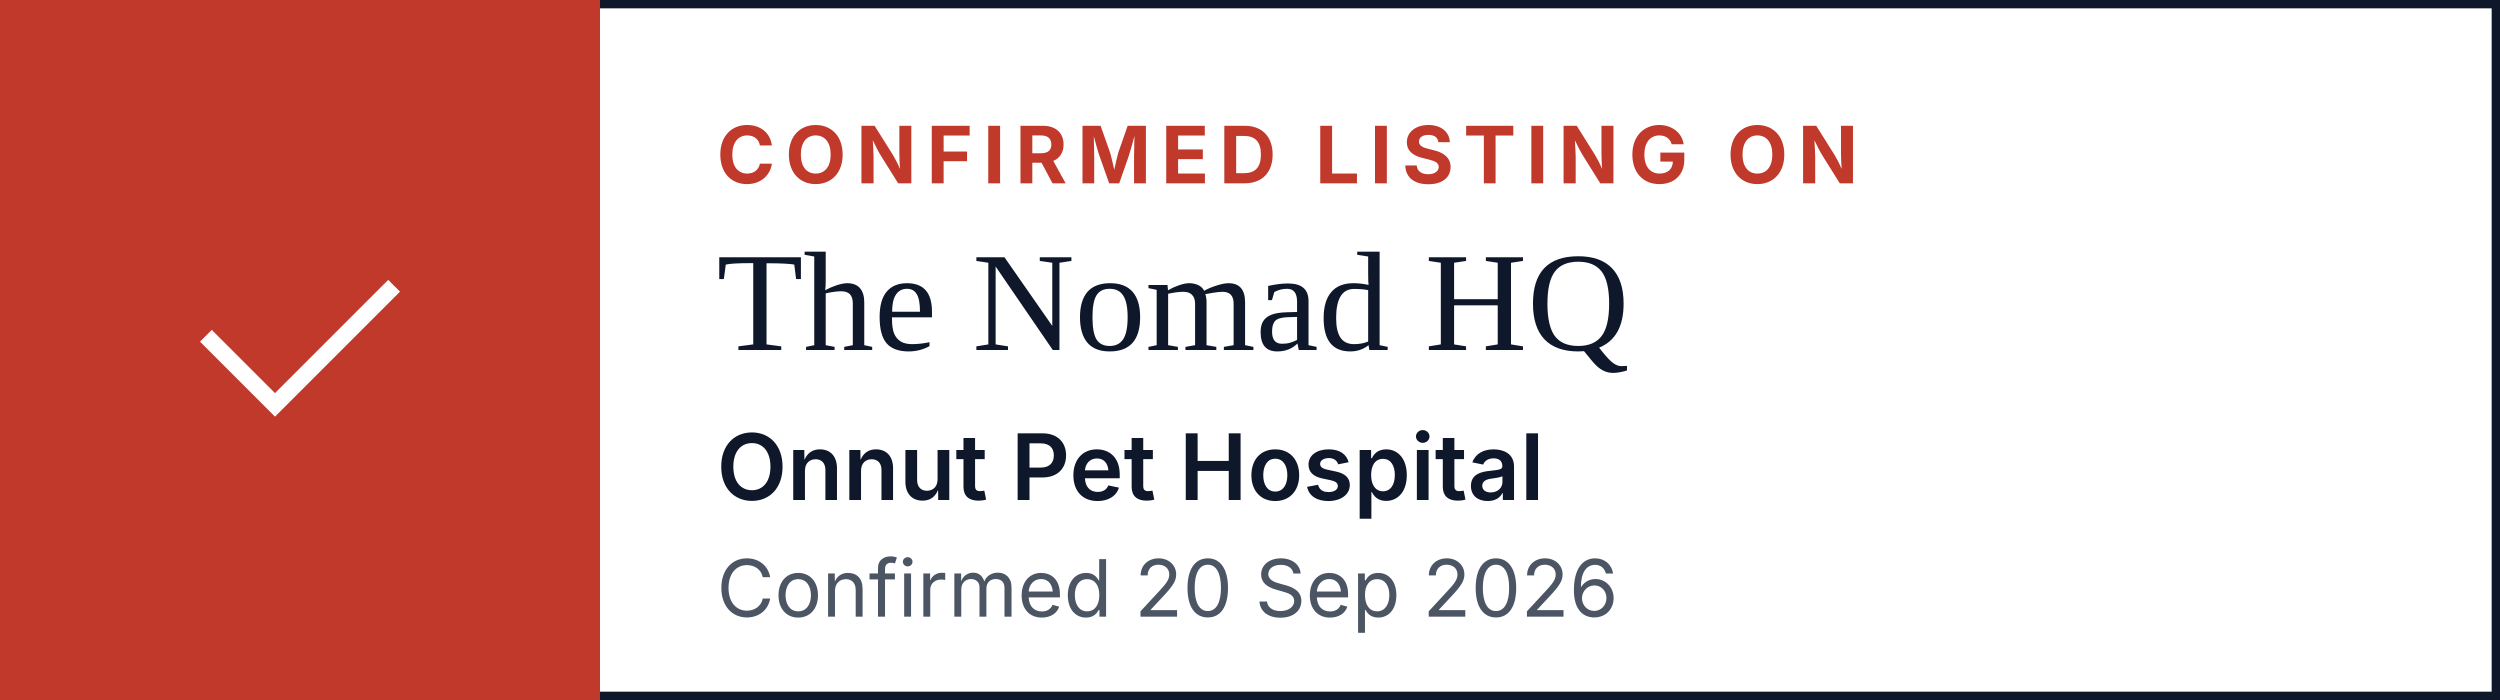
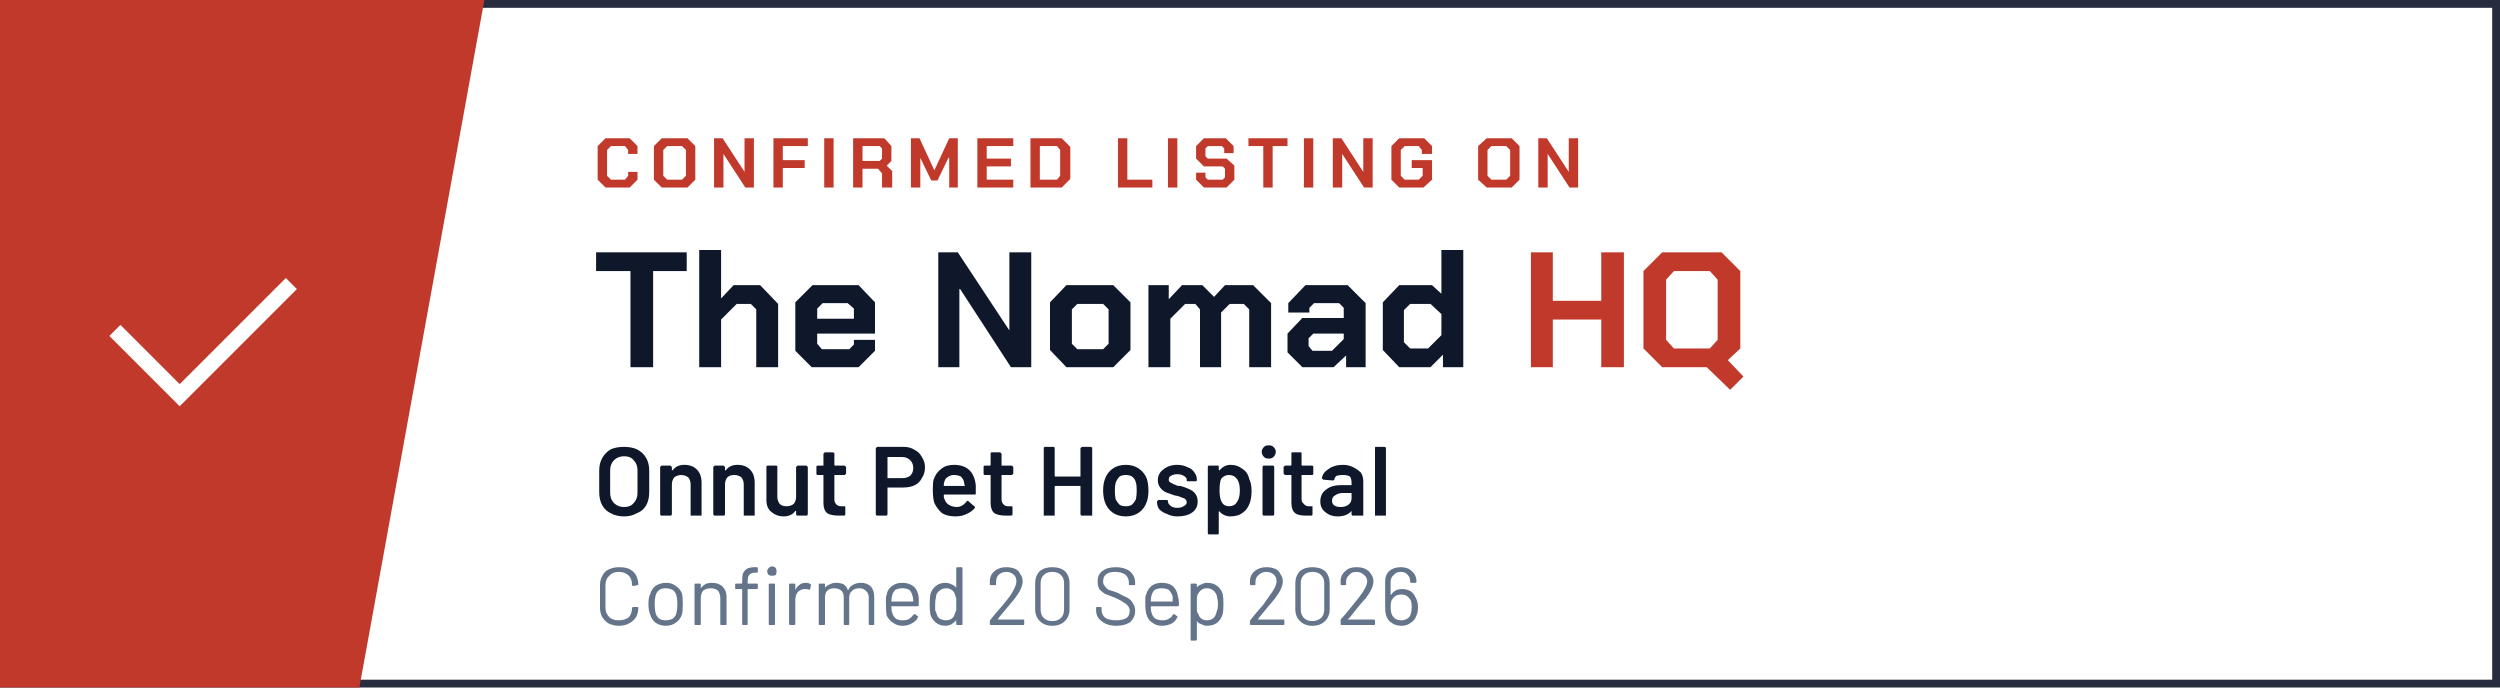
- <svg xmlns="http://www.w3.org/2000/svg" width="300" height="84" viewBox="0 0 300 84" role="img" aria-label="Confirmed listing on The Nomad HQ: Onnut Pet Hospital, 20 Sep 2026">
-   <rect width="300" height="84" fill="#ffffff" />
-   <rect x="0.5" y="0.5" width="299" height="83" fill="none" stroke="#0f172a" />
-   <rect width="72" height="84" fill="#c0392b" />
-   <g transform="translate(20 26)" fill="#ffffff">
+ <svg xmlns="http://www.w3.org/2000/svg" width="320" height="88" viewBox="0 0 320 88" role="img" aria-label="Confirmed listing on The Nomad HQ: Onnut Pet Hospital, 20 Sep 2026">
+   <rect width="320" height="88" fill="#ffffff" />
+   <rect x=".5" y=".5" width="319" height="87" fill="none" stroke="#0f172a" stroke-opacity=".9" />
+   <polygon points="0,0 62,0 46,88 0,88" fill="#c0392b" />
+   <g transform="translate(10 28)" fill="#ffffff">
    <path d="M13 24 4 15 5.414 13.586 13 21.171 26.586 7.586 28 9 13 24z" />
  </g>
-   <text x="86" y="22" font-family="Inter, Helvetica, Arial, sans-serif" font-size="9.5" font-weight="700" letter-spacing="1.2" fill="#c0392b">CONFIRMED LISTING ON</text>
-   <text x="86" y="42" font-family="Georgia, 'Times New Roman', serif" font-size="17" fill="#0f172a">The Nomad HQ</text>
-   <text x="86" y="60" font-family="Inter, Helvetica, Arial, sans-serif" font-size="11" font-weight="600" fill="#0f172a">Onnut Pet Hospital</text>
-   <text x="86" y="74" font-family="Inter, Helvetica, Arial, sans-serif" font-size="9.5" fill="#4b5563">Confirmed 20 Sep 2026</text>
+   <path transform="translate(76 24)" fill="#c0392b" d="M0.5 -1V-5.3L1.5 -6.3H4.6L5.6 -5.3V-4.3H4.4V-4.8L4 -5.3H2.2L1.7 -4.8V-1.5L2.2 -1H4L4.4 -1.5V-2H5.6V-1L4.6 0H1.5Z M7.7 -1V-5.3L8.7 -6.3H12L13 -5.3V-1L12 0H8.7ZM11.3 -1 11.8 -1.5V-4.8L11.3 -5.3H9.4L8.9 -4.8V-1.5L9.4 -1Z M15.4 -6.3H16.5L19.3 -2H19.3V-6.3H20.5V0H19.4L16.6 -4.3H16.6V0H15.4Z M23 -6.3H27.4V-5.3H24.2V-3.5H27V-2.5H24.2V0H23Z M29.5 -6.3H30.7V0H29.5Z M38.2 -2.1V0H36.9V-1.8L36.4 -2.4H34.4V0H33.2V-6.3H37.2L38.1 -5.3V-3.4L37.5 -2.8ZM34.4 -3.4H36.6L36.9 -3.7V-5L36.6 -5.3H34.4Z M40.6 -6.3H41.7L43.6 -2.2H43.6L45.5 -6.3H46.6V0H45.5V-3.8H45.4L44 -0.9H43.2L41.8 -3.8H41.8V0H40.6Z M49.1 -6.3H53.7V-5.3H50.3V-3.7H53.4V-2.7H50.3V-1H53.7V0H49.1Z M55.9 -6.3H59.9L61 -5.2V-1.1L59.9 0H55.9ZM59.3 -1 59.7 -1.5V-4.8L59.3 -5.3H57.1V-1Z M67.1 -6.3H68.3V-1H71.5V0H67.1Z M73.5 -6.3H74.7V0H73.5Z M77.1 -1V-1.9H78.3V-1.3L78.6 -1H80.5L80.8 -1.3V-2.4L80.5 -2.7H78.1L77.1 -3.7V-5.3L78.1 -6.3H80.9L81.9 -5.3V-4.4H80.7V-5L80.4 -5.3H78.6L78.3 -5V-4L78.6 -3.7H81L82 -2.8V-1L81 0H78.1Z M85.7 -5.3H83.8V-6.3H88.8V-5.3H86.9V0H85.7Z M90.9 -6.3H92.1V0H90.9Z M94.6 -6.3H95.7L98.5 -2H98.5V-6.3H99.7V0H98.6L95.8 -4.3H95.8V0H94.6Z M102.1 -1V-5.3L103.1 -6.3H106.3L107.3 -5.3V-4.3H106V-4.8L105.6 -5.3H103.8L103.3 -4.8V-1.5L103.8 -1H105.6L106.1 -1.5V-2.5H104.7V-3.5H107.3V-1L106.2 0H103.1Z M113.2 -1V-5.3L114.3 -6.3H117.5L118.5 -5.3V-1L117.5 0H114.3ZM116.8 -1 117.3 -1.5V-4.8L116.8 -5.3H114.9L114.4 -4.8V-1.5L114.9 -1Z M120.9 -6.3H122L124.8 -2H124.8V-6.3H126V0H124.9L122.1 -4.3H122.1V0H120.9Z" />
+   <path transform="translate(76 47)" fill="#0f172a" d="M4.7 -12.3H0.3V-14.7H11.9V-12.3H7.6V0H4.7Z M13.5 -15H16.3V-8.8L17.9 -10.5H21.3L23.6 -8.1V0H20.8V-7.4L20.1 -8.1H18.3L16.3 -6.1V0H13.5Z M25.8 -2.1V-8.3L28 -10.5H33.9L36 -8.3V-4.3H28.6V-3L29.2 -2.3H32.7L33.3 -2.9V-3.5H36V-2.1L33.9 0H27.9ZM33.3 -6.2V-7.5L32.5 -8.2H29.3L28.6 -7.5V-6.2Z M44.1 -14.7H46.6L53.2 -4.7H53.2V-14.7H56V0H53.4L46.9 -10H46.8V0H44.1Z M58.4 -2.2V-8.3L60.5 -10.5H66.5L68.7 -8.3V-2.2L66.5 0H60.5ZM65.2 -2.3 65.9 -3V-7.4L65.2 -8.1H61.9L61.2 -7.4V-3L61.9 -2.3Z M71 -10.5H73.6V-8.7L75.3 -10.5H77.9L79.4 -9L80.8 -10.5H84.4L86.7 -8.2V0H83.9V-7.4L83.2 -8.1H81.4L80.3 -7V0H77.6V-7.4L77 -8.1H75.7L73.8 -6.2V0H71Z M88.8 -1.9V-4.3L90.7 -6.3H96V-7.6L95.4 -8.2H92.2L91.6 -7.6V-7H88.9V-8.2L91.1 -10.5H96.5L98.8 -8.2V0H96.3V-1.5L94.7 0H90.7ZM94.5 -2.1 96 -3.6V-4.3H92.1L91.5 -3.7V-2.7L92 -2.1Z M101 -2.2V-8.3L103.1 -10.5H107.3L108.5 -9.4V-15H111.3V0H108.7V-1.6L107.1 0H103.1ZM106.8 -2.4 108.5 -4.1V-6.8L107.1 -8.1H104.5L103.7 -7.3V-3.2L104.5 -2.4Z" />
+   <path transform="translate(194.56 47)" fill="#c0392b" d="M1.4 -14.7H4.2V-8.5H10.4V-14.7H13.3V0H10.4V-6.1H4.2V0H1.4Z M28.6 1.2 26.9 2.9 23.9 0H18.2L15.8 -2.4V-12.3L18.2 -14.7H25.8L28.2 -12.3V-2.4L26.6 -0.9ZM24.3 -2.4 25.3 -3.5V-11.2L24.3 -12.3H19.7L18.7 -11.2V-3.5L19.7 -2.4Z" />
+   <path transform="translate(76 66)" fill="#0f172a" d="M0.7 -3V-5.8Q0.7 -6.7 1.1 -7.4Q1.5 -8.1 2.2 -8.5Q2.9 -8.8 3.9 -8.8Q4.8 -8.8 5.5 -8.5Q6.3 -8.1 6.7 -7.4Q7.1 -6.7 7.1 -5.8V-3Q7.1 -2 6.7 -1.3Q6.3 -0.6 5.5 -0.3Q4.8 0.1 3.9 0.1Q2.9 0.1 2.2 -0.3Q1.5 -0.6 1.1 -1.3Q0.7 -2 0.7 -3ZM5.6 -2.9V-5.8Q5.6 -6.6 5.1 -7.1Q4.7 -7.6 3.9 -7.6Q3.1 -7.6 2.6 -7.1Q2.1 -6.6 2.1 -5.8V-2.9Q2.1 -2.1 2.6 -1.6Q3.1 -1.1 3.9 -1.1Q4.7 -1.1 5.1 -1.6Q5.6 -2.1 5.6 -2.9Z M13.8 -4.2V-0.2Q13.8 -0.1 13.8 -0Q13.7 0 13.7 0H12.5Q12.5 0 12.4 -0Q12.4 -0.1 12.4 -0.2V-4Q12.4 -4.5 12.1 -4.9Q11.7 -5.2 11.2 -5.2Q10.7 -5.2 10.3 -4.9Q10 -4.5 10 -4V-0.2Q10 -0.1 9.9 -0Q9.9 0 9.8 0H8.7Q8.6 0 8.6 -0Q8.5 -0.1 8.5 -0.2V-6.2Q8.5 -6.3 8.6 -6.3Q8.6 -6.4 8.7 -6.4H9.8Q9.9 -6.4 9.9 -6.3Q10 -6.3 10 -6.2V-5.8Q10 -5.8 10 -5.8Q10 -5.8 10.1 -5.8Q10.6 -6.5 11.6 -6.5Q12.6 -6.5 13.2 -5.9Q13.8 -5.3 13.8 -4.2Z M20.6 -4.2V-0.2Q20.6 -0.1 20.6 -0Q20.5 0 20.5 0H19.3Q19.3 0 19.2 -0Q19.2 -0.1 19.2 -0.2V-4Q19.2 -4.5 18.9 -4.9Q18.5 -5.2 18 -5.2Q17.4 -5.2 17.1 -4.9Q16.8 -4.5 16.8 -4V-0.2Q16.8 -0.1 16.7 -0Q16.7 0 16.6 0H15.5Q15.4 0 15.4 -0Q15.3 -0.1 15.3 -0.2V-6.2Q15.3 -6.3 15.4 -6.3Q15.4 -6.4 15.5 -6.4H16.6Q16.7 -6.4 16.7 -6.3Q16.8 -6.3 16.8 -6.2V-5.8Q16.8 -5.8 16.8 -5.8Q16.8 -5.8 16.9 -5.8Q17.4 -6.5 18.4 -6.5Q19.4 -6.5 20 -5.9Q20.6 -5.3 20.6 -4.2Z M26.1 -6.4H27.2Q27.3 -6.4 27.3 -6.3Q27.4 -6.3 27.4 -6.2V-0.2Q27.4 -0.1 27.3 -0Q27.3 0 27.2 0H26.1Q26 0 26 -0Q25.9 -0.1 25.9 -0.2V-0.6Q25.9 -0.6 25.9 -0.6Q25.9 -0.6 25.8 -0.6Q25.3 0.1 24.3 0.1Q23.4 0.1 22.7 -0.5Q22.1 -1 22.1 -2V-6.2Q22.1 -6.3 22.1 -6.3Q22.2 -6.4 22.2 -6.4H23.4Q23.4 -6.4 23.5 -6.3Q23.5 -6.3 23.5 -6.2V-2.4Q23.5 -1.9 23.8 -1.5Q24.1 -1.2 24.7 -1.2Q25.2 -1.2 25.6 -1.5Q25.9 -1.9 25.9 -2.4V-6.2Q25.9 -6.3 26 -6.3Q26 -6.4 26.1 -6.4Z M32.1 -5.2H30.9Q30.8 -5.2 30.8 -5.2V-2.1Q30.8 -1.7 31 -1.5Q31.2 -1.2 31.7 -1.2H32Q32.1 -1.2 32.1 -1.2Q32.2 -1.2 32.2 -1.1V-0.2Q32.2 -0 32 0L31.4 0Q30.4 0 29.9 -0.3Q29.4 -0.7 29.4 -1.6V-5.2Q29.4 -5.2 29.4 -5.2H28.6Q28.6 -5.2 28.5 -5.3Q28.5 -5.3 28.5 -5.4V-6.2Q28.5 -6.3 28.5 -6.3Q28.6 -6.4 28.6 -6.4H29.4Q29.4 -6.4 29.4 -6.5V-7.9Q29.4 -8 29.5 -8Q29.5 -8.1 29.6 -8.1H30.6Q30.7 -8.1 30.8 -8Q30.8 -8 30.8 -7.9V-6.5Q30.8 -6.4 30.9 -6.4H32.1Q32.2 -6.4 32.2 -6.3Q32.3 -6.3 32.3 -6.2V-5.4Q32.3 -5.3 32.2 -5.3Q32.2 -5.2 32.1 -5.2Z M42.4 -6.2Q42.4 -5.4 42 -4.8Q41.7 -4.2 41.1 -3.9Q40.5 -3.6 39.6 -3.6H37.6Q37.6 -3.6 37.6 -3.5V-0.2Q37.6 -0.1 37.5 -0Q37.5 0 37.4 0H36.3Q36.2 0 36.2 -0Q36.1 -0.1 36.1 -0.2V-8.6Q36.1 -8.7 36.2 -8.7Q36.2 -8.8 36.3 -8.8H39.7Q40.5 -8.8 41.1 -8.4Q41.7 -8.1 42 -7.5Q42.4 -6.9 42.4 -6.2ZM40.9 -6.1Q40.9 -6.7 40.5 -7.1Q40.1 -7.5 39.5 -7.5H37.6Q37.6 -7.5 37.6 -7.5V-4.8Q37.6 -4.8 37.6 -4.8H39.5Q40.1 -4.8 40.5 -5.1Q40.9 -5.5 40.9 -6.1Z M48.9 -3.2 48.9 -2.8Q48.9 -2.7 48.8 -2.7H44.9Q44.8 -2.7 44.8 -2.6Q44.8 -2.2 44.9 -2.1Q45.2 -1.2 46.4 -1.1Q47.2 -1.1 47.7 -1.8Q47.8 -1.9 47.9 -1.9Q47.9 -1.9 47.9 -1.9L48.7 -1.2Q48.8 -1.2 48.8 -1Q48.4 -0.5 47.7 -0.2Q47.1 0.1 46.3 0.1Q45.3 0.1 44.6 -0.3Q44 -0.8 43.6 -1.6Q43.4 -2.2 43.4 -3.4Q43.4 -4.2 43.5 -4.6Q43.8 -5.5 44.5 -6Q45.1 -6.5 46.1 -6.5Q48.6 -6.5 48.9 -3.9Q48.9 -3.6 48.9 -3.2ZM44.9 -4.4Q44.8 -4.2 44.8 -3.8Q44.8 -3.8 44.9 -3.8H47.4Q47.5 -3.8 47.5 -3.8Q47.4 -4.1 47.4 -4.3Q47.3 -4.7 47 -5Q46.6 -5.2 46.1 -5.2Q45.7 -5.2 45.4 -5Q45 -4.8 44.9 -4.4Z M53.5 -5.2H52.2Q52.2 -5.2 52.2 -5.2V-2.1Q52.2 -1.7 52.4 -1.5Q52.6 -1.2 53 -1.2H53.4Q53.5 -1.2 53.5 -1.2Q53.6 -1.2 53.6 -1.1V-0.2Q53.6 -0 53.4 0L52.8 0Q51.8 0 51.3 -0.3Q50.8 -0.7 50.8 -1.6V-5.2Q50.8 -5.2 50.7 -5.2H50Q50 -5.2 49.9 -5.3Q49.9 -5.3 49.9 -5.4V-6.2Q49.9 -6.3 49.9 -6.3Q50 -6.4 50 -6.4H50.7Q50.8 -6.4 50.8 -6.5V-7.9Q50.8 -8 50.8 -8Q50.9 -8.1 50.9 -8.1H52Q52.1 -8.1 52.1 -8Q52.2 -8 52.2 -7.9V-6.5Q52.2 -6.4 52.2 -6.4H53.5Q53.6 -6.4 53.6 -6.3Q53.7 -6.3 53.7 -6.2V-5.4Q53.7 -5.3 53.6 -5.3Q53.6 -5.2 53.5 -5.2Z M62.5 -8.8H63.6Q63.7 -8.8 63.8 -8.7Q63.8 -8.7 63.8 -8.6V-0.2Q63.8 -0.1 63.8 -0Q63.7 0 63.6 0H62.5Q62.4 0 62.4 -0Q62.3 -0.1 62.3 -0.2V-3.7Q62.3 -3.8 62.3 -3.8H59.1Q59 -3.8 59 -3.7V-0.2Q59 -0.1 59 -0Q58.9 0 58.9 0H57.7Q57.7 0 57.6 -0Q57.6 -0.1 57.6 -0.2V-8.6Q57.6 -8.7 57.6 -8.7Q57.7 -8.8 57.7 -8.8H58.9Q58.9 -8.8 59 -8.7Q59 -8.7 59 -8.6V-5.1Q59 -5 59.1 -5H62.3Q62.3 -5 62.3 -5.1V-8.6Q62.3 -8.7 62.4 -8.7Q62.4 -8.8 62.5 -8.8Z M65.4 -1.8Q65.2 -2.5 65.2 -3.2Q65.2 -4 65.4 -4.6Q65.7 -5.5 66.4 -6Q67.1 -6.5 68.1 -6.5Q69.1 -6.5 69.8 -6Q70.5 -5.5 70.8 -4.7Q71 -4 71 -3.2Q71 -2.4 70.8 -1.8Q70.5 -0.9 69.8 -0.4Q69.1 0.1 68.1 0.1Q67.1 0.1 66.4 -0.4Q65.7 -0.9 65.4 -1.8ZM69.4 -2.1Q69.5 -2.6 69.5 -3.2Q69.5 -3.9 69.4 -4.2Q69.3 -4.7 68.9 -5Q68.6 -5.2 68.1 -5.2Q67.6 -5.2 67.3 -5Q67 -4.7 66.8 -4.2Q66.7 -3.8 66.7 -3.2Q66.7 -2.6 66.8 -2.1Q67 -1.7 67.3 -1.4Q67.6 -1.2 68.1 -1.2Q68.6 -1.2 68.9 -1.4Q69.2 -1.7 69.4 -2.1Z M72.1 -1.7V-1.8Q72.1 -1.9 72.2 -1.9Q72.2 -2 72.3 -2H73.4Q73.4 -2 73.5 -1.9Q73.5 -1.9 73.5 -1.8V-1.8Q73.5 -1.5 73.9 -1.2Q74.2 -1 74.7 -1Q75.2 -1 75.5 -1.2Q75.9 -1.4 75.9 -1.7Q75.9 -2 75.6 -2.2Q75.3 -2.3 74.8 -2.5L74.3 -2.6Q73.7 -2.8 73.2 -3Q72.8 -3.2 72.5 -3.6Q72.2 -4 72.2 -4.5Q72.2 -5.4 72.9 -5.9Q73.6 -6.5 74.7 -6.5Q75.4 -6.5 76 -6.2Q76.6 -6 76.9 -5.5Q77.2 -5.1 77.2 -4.6Q77.2 -4.5 77.2 -4.5Q77.1 -4.4 77.1 -4.4H76Q75.9 -4.4 75.9 -4.5Q75.9 -4.5 75.9 -4.6Q75.9 -4.9 75.5 -5.1Q75.2 -5.3 74.7 -5.3Q74.2 -5.3 73.9 -5.1Q73.6 -5 73.6 -4.6Q73.6 -4.3 73.9 -4.2Q74.2 -4 74.8 -3.8L75.1 -3.8Q75.8 -3.6 76.2 -3.4Q76.7 -3.2 77 -2.8Q77.3 -2.4 77.3 -1.8Q77.3 -0.9 76.6 -0.4Q75.9 0.1 74.7 0.1Q74 0.1 73.4 -0.2Q72.8 -0.4 72.4 -0.8Q72.1 -1.2 72.1 -1.7Z M84.2 -3.2Q84.2 -2.3 84 -1.7Q83.7 -0.8 83.1 -0.4Q82.5 0.1 81.5 0.1Q80.7 0.1 80.1 -0.5Q80.1 -0.6 80.1 -0.6Q80 -0.5 80 -0.5V2.2Q80 2.3 80 2.3Q80 2.4 79.9 2.4H78.7Q78.7 2.4 78.6 2.3Q78.6 2.3 78.6 2.2V-6.2Q78.6 -6.3 78.6 -6.3Q78.7 -6.4 78.7 -6.4H79.9Q80 -6.4 80 -6.3Q80 -6.3 80 -6.2V-5.9Q80 -5.8 80.1 -5.8Q80.1 -5.8 80.1 -5.8Q80.7 -6.5 81.5 -6.5Q82.4 -6.5 83 -6Q83.7 -5.6 83.9 -4.7Q84.2 -4.1 84.2 -3.2ZM82.7 -3.2Q82.7 -4.1 82.4 -4.6Q82 -5.2 81.3 -5.2Q80.7 -5.2 80.3 -4.7Q80.1 -4.2 80.1 -3.2Q80.1 -2.2 80.4 -1.7Q80.7 -1.2 81.3 -1.2Q82 -1.2 82.3 -1.7Q82.7 -2.2 82.7 -3.2Z M85.5 -8.2Q85.5 -8.5 85.8 -8.8Q86 -9 86.4 -9Q86.8 -9 87 -8.8Q87.3 -8.5 87.3 -8.2Q87.3 -7.8 87 -7.5Q86.8 -7.3 86.4 -7.3Q86 -7.3 85.8 -7.5Q85.5 -7.8 85.5 -8.2ZM85.6 -0.2V-6.2Q85.6 -6.3 85.7 -6.4Q85.7 -6.4 85.8 -6.4H86.9Q87 -6.4 87 -6.4Q87.1 -6.3 87.1 -6.2V-0.2Q87.1 -0.1 87 -0Q87 0 86.9 0H85.8Q85.7 0 85.7 -0Q85.6 -0.1 85.6 -0.2Z M92 -5.2H90.7Q90.6 -5.2 90.6 -5.2V-2.1Q90.6 -1.7 90.9 -1.5Q91.1 -1.2 91.5 -1.2H91.9Q91.9 -1.2 92 -1.2Q92 -1.2 92 -1.1V-0.2Q92 -0 91.9 0L91.2 0Q90.2 0 89.8 -0.3Q89.3 -0.7 89.3 -1.6V-5.2Q89.3 -5.2 89.2 -5.2H88.5Q88.4 -5.2 88.4 -5.3Q88.3 -5.3 88.3 -5.4V-6.2Q88.3 -6.3 88.4 -6.3Q88.4 -6.4 88.5 -6.4H89.2Q89.3 -6.4 89.3 -6.5V-7.9Q89.3 -8 89.3 -8Q89.3 -8.1 89.4 -8.1H90.5Q90.6 -8.1 90.6 -8Q90.6 -8 90.6 -7.9V-6.5Q90.6 -6.4 90.7 -6.4H92Q92 -6.4 92.1 -6.3Q92.1 -6.3 92.1 -6.2V-5.4Q92.1 -5.3 92.1 -5.3Q92 -5.2 92 -5.2Z M98.5 -4.4V-0.2Q98.5 -0.1 98.5 -0Q98.4 0 98.3 0H97.2Q97.1 0 97.1 -0Q97 -0.1 97 -0.2V-0.6Q97 -0.6 97 -0.6Q97 -0.6 97 -0.6Q96.4 0.1 95.2 0.1Q94.3 0.1 93.7 -0.4Q93 -0.9 93 -1.8Q93 -2.8 93.7 -3.3Q94.4 -3.9 95.6 -3.9H97Q97 -3.9 97 -3.9V-4.2Q97 -4.7 96.8 -5Q96.5 -5.2 95.9 -5.2Q95.4 -5.2 95.1 -5.1Q94.8 -4.9 94.8 -4.6Q94.7 -4.5 94.6 -4.5L93.4 -4.6Q93.3 -4.6 93.3 -4.7Q93.2 -4.7 93.2 -4.8Q93.3 -5.5 94.1 -6Q94.8 -6.5 95.9 -6.5Q96.6 -6.5 97.2 -6.2Q97.8 -5.9 98.2 -5.5Q98.5 -5 98.5 -4.4ZM97 -2.2V-2.8Q97 -2.9 97 -2.9H95.9Q95.3 -2.9 94.9 -2.6Q94.5 -2.4 94.5 -1.9Q94.5 -1.5 94.8 -1.3Q95.1 -1.1 95.6 -1.1Q96.2 -1.1 96.6 -1.4Q97 -1.7 97 -2.2Z M100 -0.2V-8.6Q100 -8.7 100 -8.7Q100 -8.8 100.1 -8.8H101.2Q101.3 -8.8 101.4 -8.7Q101.4 -8.7 101.4 -8.6V-0.2Q101.4 -0.1 101.4 -0Q101.3 0 101.2 0H100.1Q100 0 100 -0Q100 -0.1 100 -0.2Z" />
+   <path transform="translate(76 80)" fill="#64748b" d="M0.8 -2.2V-5.1Q0.8 -5.8 1.1 -6.3Q1.4 -6.9 1.9 -7.1Q2.5 -7.4 3.2 -7.4Q4 -7.4 4.5 -7.2Q5.1 -6.9 5.4 -6.4Q5.7 -5.8 5.7 -5.2Q5.7 -5.1 5.7 -5.1Q5.6 -5.1 5.6 -5.1L5.1 -5Q4.9 -5 4.9 -5.1V-5.1Q4.9 -5.9 4.5 -6.3Q4 -6.8 3.2 -6.8Q2.4 -6.8 2 -6.3Q1.5 -5.9 1.5 -5.1V-2.2Q1.5 -1.5 2 -1Q2.4 -0.6 3.2 -0.6Q4 -0.6 4.5 -1Q4.9 -1.5 4.9 -2.2V-2.2Q4.9 -2.3 5.1 -2.3L5.6 -2.3Q5.7 -2.3 5.7 -2.2Q5.7 -1.5 5.4 -1Q5.1 -0.5 4.5 -0.2Q4 0.1 3.2 0.1Q2.5 0.1 1.9 -0.2Q1.4 -0.5 1.1 -1Q0.8 -1.5 0.8 -2.2Z M7.2 -1.4Q7 -1.9 7 -2.7Q7 -3.5 7.2 -3.9Q7.4 -4.6 7.9 -5Q8.5 -5.4 9.3 -5.4Q10 -5.4 10.5 -5Q11.1 -4.6 11.3 -4Q11.4 -3.5 11.4 -2.7Q11.4 -1.8 11.3 -1.4Q11.1 -0.7 10.5 -0.3Q10 0.1 9.2 0.1Q8.5 0.1 7.9 -0.3Q7.4 -0.7 7.2 -1.4ZM10.6 -1.6Q10.7 -2 10.7 -2.7Q10.7 -3.3 10.6 -3.7Q10.5 -4.2 10.1 -4.5Q9.7 -4.7 9.2 -4.7Q8.7 -4.7 8.4 -4.5Q8 -4.2 7.9 -3.7Q7.8 -3.3 7.8 -2.7Q7.8 -2 7.9 -1.6Q8 -1.1 8.4 -0.8Q8.7 -0.6 9.2 -0.6Q9.7 -0.6 10.1 -0.8Q10.5 -1.1 10.6 -1.6Z M17 -3.6V-0.1Q17 0 16.9 0H16.3Q16.2 0 16.2 -0.1V-3.4Q16.2 -4 15.9 -4.4Q15.5 -4.7 15 -4.7Q14.4 -4.7 14 -4.4Q13.7 -4 13.7 -3.4V-0.1Q13.7 0 13.6 0H13Q12.9 0 12.9 -0.1V-5.2Q12.9 -5.3 13 -5.3H13.6Q13.7 -5.3 13.7 -5.2V-4.8Q13.7 -4.7 13.7 -4.7Q13.7 -4.7 13.7 -4.7Q14.2 -5.4 15.1 -5.4Q16 -5.4 16.5 -4.9Q17 -4.4 17 -3.6Z M19.7 -5.6V-5.4Q19.7 -5.3 19.7 -5.3H20.9Q21 -5.3 21 -5.2V-4.7Q21 -4.6 20.9 -4.6H19.7Q19.7 -4.6 19.7 -4.6V-0.1Q19.7 0 19.6 0H19.1Q19 0 19 -0.1V-4.6Q19 -4.6 18.9 -4.6H18.2Q18.1 -4.6 18.1 -4.7V-5.2Q18.1 -5.3 18.2 -5.3H18.9Q19 -5.3 19 -5.4V-5.6Q19 -6.3 19.1 -6.6Q19.3 -7 19.6 -7.2Q20 -7.4 20.6 -7.4H20.9Q21 -7.4 21 -7.2V-6.8Q21 -6.7 20.9 -6.7H20.7Q20.1 -6.7 19.9 -6.4Q19.7 -6.2 19.7 -5.6Z M22.2 -6.9Q22.2 -7.1 22.4 -7.3Q22.6 -7.5 22.8 -7.5Q23.1 -7.5 23.3 -7.3Q23.4 -7.1 23.4 -6.9Q23.4 -6.6 23.3 -6.4Q23.1 -6.3 22.8 -6.3Q22.6 -6.3 22.4 -6.4Q22.2 -6.6 22.2 -6.9ZM22.4 -0.1V-5.2Q22.4 -5.3 22.5 -5.3H23.1Q23.2 -5.3 23.2 -5.2V-0.1Q23.2 -0 23.1 -0H22.5Q22.4 -0 22.4 -0.1Z M27.8 -5.2Q27.8 -5.2 27.8 -5.1L27.7 -4.6Q27.7 -4.5 27.6 -4.5Q27.4 -4.6 27.2 -4.6L27 -4.6Q26.5 -4.6 26.1 -4.2Q25.8 -3.8 25.8 -3.2V-0.1Q25.8 0 25.7 0H25.1Q25 0 25 -0.1V-5.2Q25 -5.3 25.1 -5.3H25.7Q25.8 -5.3 25.8 -5.2V-4.6Q25.8 -4.5 25.8 -4.5Q25.8 -4.5 25.8 -4.5Q26 -4.9 26.4 -5.2Q26.7 -5.4 27.2 -5.4Q27.5 -5.4 27.8 -5.2Z M35.9 -3.6V-0.1Q35.9 0 35.8 0H35.3Q35.2 0 35.2 -0.1V-3.5Q35.2 -4.1 34.8 -4.4Q34.5 -4.7 34 -4.7Q33.4 -4.7 33.1 -4.4Q32.7 -4.1 32.7 -3.5V-0.1Q32.7 0 32.6 0H32.1Q32 0 32 -0.1V-3.5Q32 -4.1 31.7 -4.4Q31.3 -4.7 30.8 -4.7Q30.2 -4.7 29.9 -4.4Q29.6 -4.1 29.6 -3.5V-0.1Q29.6 0 29.5 0H28.9Q28.8 0 28.8 -0.1V-5.2Q28.8 -5.3 28.9 -5.3H29.5Q29.6 -5.3 29.6 -5.2V-4.8Q29.6 -4.8 29.6 -4.8Q29.6 -4.8 29.6 -4.8Q29.9 -5.1 30.2 -5.2Q30.6 -5.4 31 -5.4Q31.6 -5.4 32 -5.2Q32.4 -4.9 32.5 -4.5Q32.6 -4.5 32.6 -4.5Q32.8 -5 33.3 -5.2Q33.7 -5.4 34.2 -5.4Q35 -5.4 35.5 -4.9Q35.9 -4.4 35.9 -3.6Z M41.6 -2.8V-2.5Q41.6 -2.4 41.5 -2.4H38.1Q38.1 -2.4 38.1 -2.3Q38.1 -1.8 38.2 -1.6Q38.3 -1.1 38.7 -0.8Q39 -0.6 39.6 -0.6Q40.1 -0.6 40.4 -0.8Q40.7 -1 40.9 -1.3Q41 -1.4 41.1 -1.4L41.5 -1.1Q41.6 -1.1 41.5 -1Q41.3 -0.5 40.7 -0.2Q40.2 0.1 39.5 0.1Q38.8 0.1 38.3 -0.3Q37.8 -0.6 37.5 -1.2Q37.4 -1.7 37.4 -2.7Q37.4 -3.1 37.4 -3.4Q37.4 -3.7 37.5 -3.9Q37.6 -4.6 38.2 -5Q38.7 -5.4 39.5 -5.4Q40.4 -5.4 41 -4.9Q41.5 -4.4 41.6 -3.5Q41.6 -3.3 41.6 -2.8ZM38.2 -3.8Q38.1 -3.5 38.1 -3Q38.1 -3 38.1 -3H40.9Q40.9 -3 40.9 -3Q40.9 -3.5 40.8 -3.7Q40.7 -4.2 40.4 -4.5Q40 -4.7 39.5 -4.7Q39 -4.7 38.6 -4.5Q38.3 -4.2 38.2 -3.8Z M46.5 -7.4H47.1Q47.2 -7.4 47.2 -7.2V-0.1Q47.2 0 47.1 0H46.5Q46.4 0 46.4 -0.1V-0.5Q46.4 -0.6 46.4 -0.6Q46.4 -0.6 46.4 -0.6Q46.1 -0.3 45.8 -0.1Q45.4 0.1 45 0.1Q44.3 0.1 43.8 -0.3Q43.3 -0.7 43.1 -1.3Q43 -1.8 43 -2.7Q43 -3.5 43.1 -4Q43.3 -4.6 43.8 -5Q44.3 -5.4 45 -5.4Q45.4 -5.4 45.8 -5.2Q46.1 -5.1 46.4 -4.8Q46.4 -4.7 46.4 -4.8Q46.4 -4.8 46.4 -4.8V-7.2Q46.4 -7.4 46.5 -7.4ZM46.4 -2.7Q46.4 -3.2 46.4 -3.4Q46.3 -3.7 46.2 -4Q46.1 -4.3 45.8 -4.5Q45.5 -4.7 45.1 -4.7Q44.7 -4.7 44.4 -4.5Q44.1 -4.3 43.9 -4Q43.8 -3.7 43.8 -3.5Q43.7 -3.2 43.7 -2.7Q43.7 -2.2 43.7 -1.9Q43.8 -1.6 43.9 -1.4Q44 -1 44.3 -0.8Q44.7 -0.6 45.1 -0.6Q45.5 -0.6 45.8 -0.8Q46.1 -1 46.2 -1.4Q46.3 -1.6 46.4 -1.9Q46.4 -2.2 46.4 -2.7Z M51.7 -0.7H55Q55.1 -0.7 55.1 -0.5V-0.1Q55.1 0 55 0H50.8Q50.7 0 50.7 -0.1V-0.5Q50.7 -0.6 50.8 -0.7Q51.1 -1.1 52.4 -2.6L53.2 -3.6Q54.1 -4.9 54.1 -5.6Q54.1 -6.1 53.8 -6.4Q53.4 -6.8 52.8 -6.8Q52.2 -6.8 51.8 -6.4Q51.5 -6.1 51.5 -5.5V-5.2Q51.5 -5.1 51.4 -5.1H50.8Q50.7 -5.1 50.7 -5.2V-5.6Q50.7 -6.4 51.3 -6.9Q51.9 -7.4 52.8 -7.4Q53.4 -7.4 53.9 -7.2Q54.4 -7 54.6 -6.5Q54.9 -6.1 54.9 -5.6Q54.9 -4.7 53.9 -3.4Q53.4 -2.8 51.9 -1L51.7 -0.7Q51.7 -0.7 51.7 -0.7Z M56.5 -2V-5.3Q56.5 -6.3 57.1 -6.9Q57.7 -7.4 58.7 -7.4Q59.7 -7.4 60.3 -6.9Q60.9 -6.3 60.9 -5.3V-2Q60.9 -1.1 60.3 -0.5Q59.7 0.1 58.7 0.1Q57.7 0.1 57.1 -0.5Q56.5 -1.1 56.5 -2ZM60.2 -2V-5.4Q60.2 -6 59.8 -6.4Q59.4 -6.8 58.7 -6.8Q58 -6.8 57.6 -6.4Q57.2 -6 57.2 -5.4V-2Q57.2 -1.3 57.6 -0.9Q58 -0.5 58.7 -0.5Q59.4 -0.5 59.8 -0.9Q60.2 -1.3 60.2 -2Z M64.3 -1.9V-2.2Q64.3 -2.3 64.4 -2.3H64.9Q65 -2.3 65 -2.2V-1.9Q65 -1.3 65.5 -0.9Q66 -0.6 66.9 -0.6Q67.7 -0.6 68.2 -0.9Q68.6 -1.2 68.6 -1.8Q68.6 -2.2 68.4 -2.4Q68.2 -2.7 67.8 -2.9Q67.4 -3.2 66.7 -3.5Q65.9 -3.8 65.4 -4Q65 -4.3 64.7 -4.6Q64.5 -5 64.5 -5.6Q64.5 -6.5 65.1 -6.9Q65.7 -7.4 66.8 -7.4Q67.9 -7.4 68.6 -6.9Q69.3 -6.3 69.3 -5.4V-5.2Q69.3 -5.1 69.2 -5.1H68.6Q68.5 -5.1 68.5 -5.2V-5.4Q68.5 -6 68.1 -6.4Q67.6 -6.8 66.7 -6.8Q66 -6.8 65.6 -6.5Q65.2 -6.2 65.2 -5.6Q65.2 -5.2 65.4 -5Q65.6 -4.7 65.9 -4.5Q66.3 -4.4 67.1 -4.1Q67.8 -3.7 68.3 -3.5Q68.8 -3.2 69 -2.8Q69.3 -2.4 69.3 -1.8Q69.3 -1 68.7 -0.4Q68 0.1 66.9 0.1Q65.7 0.1 65 -0.5Q64.3 -1 64.3 -1.9Z M74.9 -2.8V-2.5Q74.9 -2.4 74.7 -2.4H71.4Q71.3 -2.4 71.3 -2.3Q71.3 -1.8 71.4 -1.6Q71.5 -1.1 71.9 -0.8Q72.3 -0.6 72.8 -0.6Q73.3 -0.6 73.6 -0.8Q74 -1 74.1 -1.3Q74.2 -1.4 74.3 -1.4L74.7 -1.1Q74.8 -1.1 74.7 -1Q74.5 -0.5 74 -0.2Q73.4 0.1 72.7 0.1Q72 0.1 71.5 -0.3Q71 -0.6 70.8 -1.2Q70.6 -1.7 70.6 -2.7Q70.6 -3.1 70.6 -3.4Q70.6 -3.7 70.7 -3.9Q70.9 -4.6 71.4 -5Q71.9 -5.4 72.7 -5.4Q73.7 -5.4 74.2 -4.9Q74.7 -4.4 74.8 -3.5Q74.9 -3.3 74.9 -2.8ZM71.4 -3.8Q71.3 -3.5 71.3 -3Q71.3 -3 71.4 -3H74.1Q74.1 -3 74.1 -3Q74.1 -3.5 74.1 -3.7Q73.9 -4.2 73.6 -4.5Q73.2 -4.7 72.7 -4.7Q72.2 -4.7 71.8 -4.5Q71.5 -4.2 71.4 -3.8Z M80.6 -2.7Q80.6 -1.8 80.5 -1.4Q80.3 -0.7 79.8 -0.3Q79.3 0.1 78.5 0.1Q78.1 0.1 77.8 -0.1Q77.4 -0.2 77.2 -0.5Q77.2 -0.6 77.2 -0.6Q77.2 -0.6 77.2 -0.5V1.9Q77.2 2 77 2H76.5Q76.4 2 76.4 1.9V-5.2Q76.4 -5.3 76.5 -5.3H77Q77.2 -5.3 77.2 -5.2V-4.8Q77.2 -4.7 77.2 -4.7Q77.2 -4.7 77.2 -4.8Q77.4 -5.1 77.8 -5.2Q78.1 -5.4 78.5 -5.4Q79.3 -5.4 79.8 -5Q80.3 -4.6 80.5 -4Q80.6 -3.5 80.6 -2.7ZM79.9 -2.7Q79.9 -3.2 79.8 -3.4Q79.8 -3.7 79.7 -3.9Q79.5 -4.3 79.2 -4.5Q78.9 -4.7 78.5 -4.7Q78 -4.7 77.8 -4.5Q77.5 -4.3 77.3 -3.9Q77.2 -3.7 77.2 -3.4Q77.2 -3.2 77.2 -2.7Q77.2 -2.2 77.2 -1.9Q77.2 -1.6 77.4 -1.4Q77.5 -1 77.8 -0.8Q78.1 -0.6 78.5 -0.6Q78.9 -0.6 79.2 -0.8Q79.5 -1 79.6 -1.3Q79.7 -1.6 79.8 -1.9Q79.9 -2.1 79.9 -2.7Z M85 -0.7H88.3Q88.4 -0.7 88.4 -0.5V-0.1Q88.4 0 88.3 0H84.1Q84 0 84 -0.1V-0.5Q84 -0.6 84.1 -0.7Q84.4 -1.1 85.7 -2.6L86.4 -3.6Q87.4 -4.9 87.4 -5.6Q87.4 -6.1 87.1 -6.4Q86.7 -6.8 86.1 -6.8Q85.5 -6.8 85.1 -6.4Q84.7 -6.1 84.7 -5.5V-5.2Q84.7 -5.1 84.6 -5.1H84.1Q84 -5.1 84 -5.2V-5.6Q84 -6.4 84.6 -6.9Q85.2 -7.4 86.1 -7.4Q86.7 -7.4 87.2 -7.2Q87.7 -7 87.9 -6.5Q88.2 -6.1 88.2 -5.6Q88.2 -4.7 87.2 -3.4Q86.7 -2.8 85.2 -1L85 -0.7Q85 -0.7 85 -0.7Z M89.8 -2V-5.3Q89.8 -6.3 90.4 -6.9Q91 -7.4 92 -7.4Q93 -7.4 93.6 -6.9Q94.2 -6.3 94.2 -5.3V-2Q94.2 -1.1 93.6 -0.5Q93 0.1 92 0.1Q91 0.1 90.4 -0.5Q89.8 -1.1 89.8 -2ZM93.5 -2V-5.4Q93.5 -6 93.1 -6.4Q92.7 -6.8 92 -6.8Q91.3 -6.8 90.9 -6.4Q90.5 -6 90.5 -5.4V-2Q90.5 -1.3 90.9 -0.9Q91.3 -0.5 92 -0.5Q92.6 -0.5 93.1 -0.9Q93.5 -1.3 93.5 -2Z M96.6 -0.7H99.9Q100 -0.7 100 -0.5V-0.1Q100 0 99.9 0H95.7Q95.6 0 95.6 -0.1V-0.5Q95.6 -0.6 95.6 -0.7Q96 -1.1 97.2 -2.6L98 -3.6Q99 -4.9 99 -5.6Q99 -6.1 98.6 -6.4Q98.2 -6.8 97.6 -6.8Q97 -6.8 96.7 -6.4Q96.3 -6.1 96.3 -5.5V-5.2Q96.3 -5.1 96.2 -5.1H95.7Q95.6 -5.1 95.6 -5.2V-5.6Q95.6 -6.4 96.2 -6.9Q96.7 -7.4 97.6 -7.4Q98.3 -7.4 98.7 -7.2Q99.2 -7 99.5 -6.5Q99.8 -6.1 99.8 -5.6Q99.8 -4.7 98.8 -3.4Q98.2 -2.8 96.8 -1L96.5 -0.7Q96.5 -0.7 96.6 -0.7Z M105.5 -2.3Q105.5 -1.6 105.3 -1.2Q105.1 -0.6 104.6 -0.3Q104.1 0.1 103.4 0.1Q102.6 0.1 102.1 -0.3Q101.6 -0.6 101.4 -1.3Q101.3 -1.7 101.3 -2.3V-5.6Q101.3 -6.4 101.8 -6.9Q102.4 -7.4 103.3 -7.4Q104.2 -7.4 104.7 -6.9Q105.3 -6.4 105.3 -5.6V-5.5Q105.3 -5.4 105.2 -5.4H104.7Q104.5 -5.4 104.5 -5.5V-5.6Q104.5 -6.1 104.2 -6.4Q103.9 -6.8 103.3 -6.8Q102.7 -6.8 102.4 -6.4Q102 -6.1 102 -5.5V-4Q102 -3.9 102 -3.9Q102 -3.9 102.1 -3.9Q102.5 -4.6 103.5 -4.6Q104.1 -4.6 104.6 -4.3Q105 -4 105.2 -3.5Q105.5 -3 105.5 -2.3ZM104.7 -2.3Q104.7 -2.8 104.6 -3.1Q104.4 -3.5 104.1 -3.7Q103.8 -3.9 103.4 -3.9Q102.9 -3.9 102.6 -3.7Q102.3 -3.5 102.1 -3.1Q102 -2.8 102 -2.2Q102 -1.8 102.1 -1.5Q102.2 -1.1 102.6 -0.8Q102.9 -0.6 103.4 -0.6Q103.8 -0.6 104.1 -0.8Q104.5 -1 104.6 -1.5Q104.7 -1.8 104.7 -2.3Z" />
</svg>
